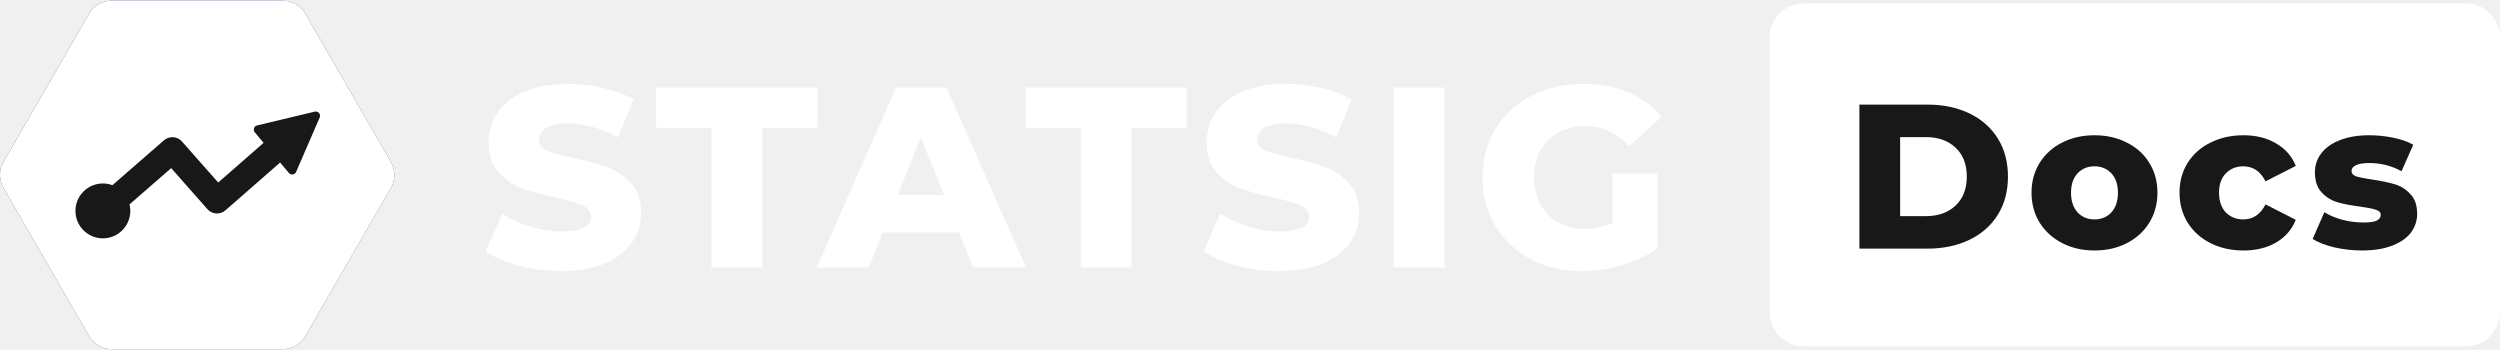
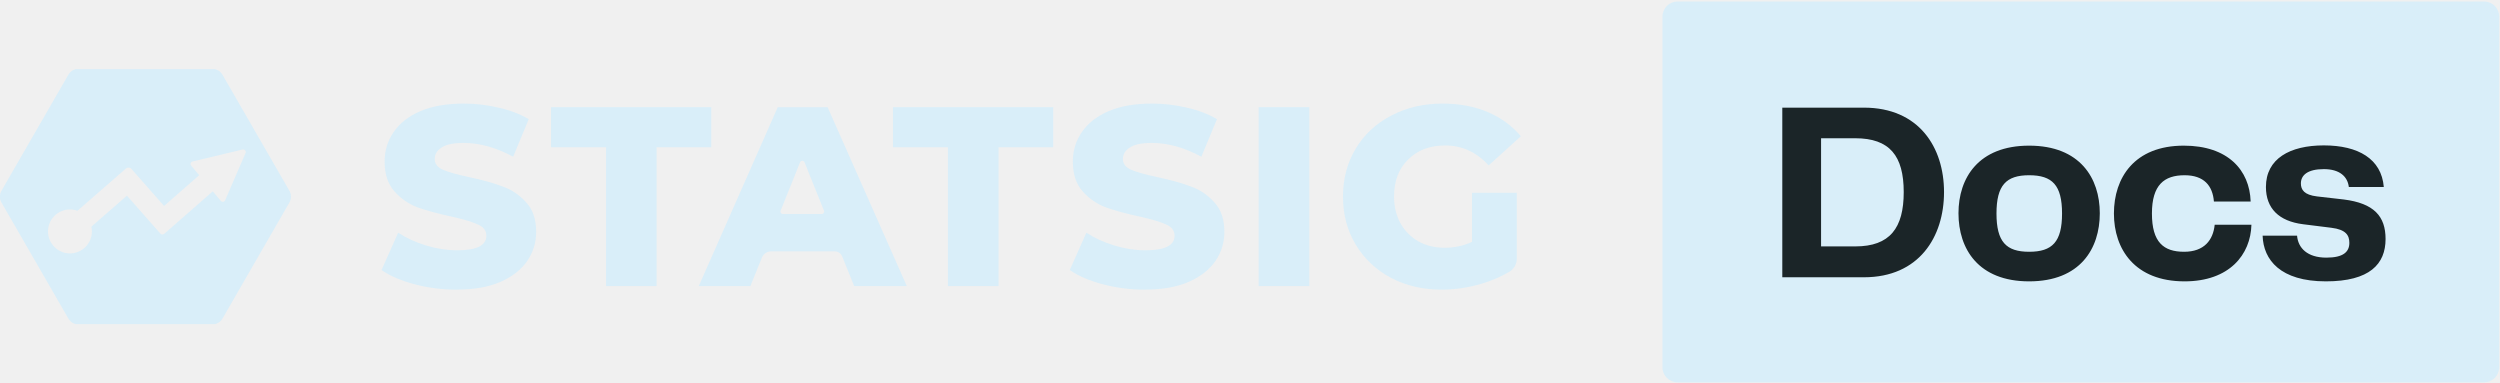
- <svg xmlns="http://www.w3.org/2000/svg" width="1458" height="204" viewBox="0 0 1458 204" fill="none">
-   <path d="M221.495 105.75C222.835 103.429 222.835 100.571 221.495 98.25L171.495 11.648C170.155 9.327 167.679 7.897 165 7.897L65 7.897C62.321 7.897 59.845 9.327 58.505 11.648L8.505 98.25C7.165 100.571 7.165 103.429 8.505 105.75L58.505 192.353C59.845 194.673 62.321 196.103 65 196.103L165 196.103C167.679 196.103 170.155 194.673 171.495 192.353L221.495 105.75Z" fill="#194B7D" stroke="#194B7D" stroke-width="15" stroke-linejoin="round" />
-   <path fill-rule="evenodd" clip-rule="evenodd" d="M183.568 65.107C185.571 64.628 187.262 66.642 186.442 68.533L172.69 100.26C171.951 101.965 169.675 102.296 168.481 100.872L163.372 94.784L131.508 122.646C128.401 125.363 123.682 125.058 120.949 121.964L99.832 98.047L75.544 119.191C75.842 120.412 76 121.687 76 123C76 131.837 68.837 139 60 139C51.163 139 44 131.837 44 123C44 114.163 51.163 107 60 107C61.956 107 63.829 107.351 65.562 107.993L95.6 81.843C98.709 79.137 103.419 79.446 106.147 82.536L127.253 106.441L153.728 83.291L148.6 77.18C147.406 75.756 148.127 73.573 149.934 73.141L183.568 65.107Z" fill="white" />
-   <path d="M221.495 105.75C222.835 103.429 222.835 100.571 221.495 98.25L171.495 11.648C170.155 9.327 167.679 7.897 165 7.897L65 7.897C62.321 7.897 59.845 9.327 58.505 11.648L8.505 98.25C7.165 100.571 7.165 103.429 8.505 105.75L58.505 192.353C59.845 194.673 62.321 196.103 65 196.103L165 196.103C167.679 196.103 170.155 194.673 171.495 192.353L221.495 105.75Z" fill="white" stroke="white" stroke-width="15" stroke-linejoin="round" />
-   <path fill-rule="evenodd" clip-rule="evenodd" d="M183.568 65.107C185.571 64.628 187.262 66.642 186.442 68.533L172.69 100.26C171.951 101.965 169.675 102.296 168.481 100.872L163.372 94.784L131.508 122.646C128.401 125.363 123.682 125.058 120.949 121.964L99.832 98.047L75.544 119.191C75.842 120.412 76 121.687 76 123C76 131.837 68.837 139 60 139C51.163 139 44 131.837 44 123C44 114.163 51.163 107 60 107C61.956 107 63.829 107.351 65.562 107.993L95.6 81.843C98.709 79.137 103.419 79.446 106.147 82.536L127.253 106.441L153.728 83.291L148.6 77.18C147.406 75.756 148.127 73.573 149.934 73.141L183.568 65.107Z" fill="#181818" />
-   <path d="M327.4 158.1C318.9 158.1 310.65 157.05 302.65 154.95C294.65 152.85 288.15 150.05 283.15 146.55L292.9 124.65C297.6 127.75 303.05 130.25 309.25 132.15C315.45 134.05 321.55 135 327.55 135C338.95 135 344.65 132.15 344.65 126.45C344.65 123.45 343 121.25 339.7 119.85C336.5 118.35 331.3 116.8 324.1 115.2C316.2 113.5 309.6 111.7 304.3 109.8C299 107.8 294.45 104.65 290.65 100.35C286.85 96.05 284.95 90.25 284.95 82.95C284.95 76.55 286.7 70.8 290.2 65.7C293.7 60.5 298.9 56.4 305.8 53.4C312.8 50.4 321.35 48.9 331.45 48.9C338.35 48.9 345.15 49.7 351.85 51.3C358.55 52.8 364.45 55.05 369.55 58.05L360.4 80.1C350.4 74.7 340.7 72 331.3 72C325.4 72 321.1 72.9 318.4 74.7C315.7 76.4 314.35 78.65 314.35 81.45C314.35 84.25 315.95 86.35 319.15 87.75C322.35 89.15 327.5 90.6 334.6 92.1C342.6 93.8 349.2 95.65 354.4 97.65C359.7 99.55 364.25 102.65 368.05 106.95C371.95 111.15 373.9 116.9 373.9 124.2C373.9 130.5 372.15 136.2 368.65 141.3C365.15 146.4 359.9 150.5 352.9 153.6C345.9 156.6 337.4 158.1 327.4 158.1ZM414.904 74.55H382.654V51H476.704V74.55H444.604V156H414.904V74.55ZM559.246 135.6H514.846L506.596 156H476.296L522.646 51H551.896L598.396 156H567.496L559.246 135.6ZM550.546 113.7L537.046 80.1L523.546 113.7H550.546ZM630.292 74.55H598.042V51H692.092V74.55H659.992V156H630.292V74.55ZM746.164 158.1C737.664 158.1 729.414 157.05 721.414 154.95C713.414 152.85 706.914 150.05 701.914 146.55L711.664 124.65C716.364 127.75 721.814 130.25 728.014 132.15C734.214 134.05 740.314 135 746.314 135C757.714 135 763.414 132.15 763.414 126.45C763.414 123.45 761.764 121.25 758.464 119.85C755.264 118.35 750.064 116.8 742.864 115.2C734.964 113.5 728.364 111.7 723.064 109.8C717.764 107.8 713.214 104.65 709.414 100.35C705.614 96.05 703.714 90.25 703.714 82.95C703.714 76.55 705.464 70.8 708.964 65.7C712.464 60.5 717.664 56.4 724.564 53.4C731.564 50.4 740.114 48.9 750.214 48.9C757.114 48.9 763.914 49.7 770.614 51.3C777.314 52.8 783.214 55.05 788.314 58.05L779.164 80.1C769.164 74.7 759.464 72 750.064 72C744.164 72 739.864 72.9 737.164 74.7C734.464 76.4 733.114 78.65 733.114 81.45C733.114 84.25 734.714 86.35 737.914 87.75C741.114 89.15 746.264 90.6 753.364 92.1C761.364 93.8 767.964 95.65 773.164 97.65C778.464 99.55 783.014 102.65 786.814 106.95C790.714 111.15 792.664 116.9 792.664 124.2C792.664 130.5 790.914 136.2 787.414 141.3C783.914 146.4 778.664 150.5 771.664 153.6C764.664 156.6 756.164 158.1 746.164 158.1ZM812.783 51H842.483V156H812.783V51ZM940.363 101.25H966.613V144.75C960.613 149.05 953.713 152.35 945.913 154.65C938.113 156.95 930.313 158.1 922.513 158.1C911.513 158.1 901.613 155.8 892.813 151.2C884.013 146.5 877.113 140 872.113 131.7C867.113 123.4 864.613 114 864.613 103.5C864.613 93 867.113 83.6 872.113 75.3C877.113 67 884.063 60.55 892.963 55.95C901.863 51.25 911.913 48.9 923.113 48.9C932.913 48.9 941.713 50.55 949.513 53.85C957.313 57.15 963.813 61.9 969.013 68.1L950.113 85.2C943.013 77.4 934.513 73.5 924.613 73.5C915.613 73.5 908.363 76.25 902.863 81.75C897.363 87.15 894.613 94.4 894.613 103.5C894.613 109.3 895.863 114.5 898.363 119.1C900.863 123.6 904.363 127.15 908.863 129.75C913.363 132.25 918.513 133.5 924.313 133.5C930.013 133.5 935.363 132.35 940.363 130.05V101.25Z" fill="white" />
-   <rect x="1032" y="2" width="426" height="200" rx="20" fill="white" />
-   <path d="M1084.4 61H1124.12C1133.32 61 1141.48 62.72 1148.6 66.16C1155.72 69.6 1161.24 74.48 1165.16 80.8C1169.08 87.12 1171.04 94.52 1171.04 103C1171.04 111.48 1169.08 118.88 1165.16 125.2C1161.24 131.52 1155.72 136.4 1148.6 139.84C1141.48 143.28 1133.32 145 1124.12 145H1084.4V61ZM1123.16 126.04C1130.36 126.04 1136.12 124 1140.44 119.92C1144.84 115.84 1147.04 110.2 1147.04 103C1147.04 95.8 1144.84 90.16 1140.44 86.08C1136.12 82 1130.36 79.96 1123.16 79.96H1108.16V126.04H1123.16ZM1221.5 146.08C1214.54 146.08 1208.26 144.64 1202.66 141.76C1197.06 138.88 1192.66 134.88 1189.46 129.76C1186.34 124.64 1184.78 118.84 1184.78 112.36C1184.78 105.96 1186.34 100.2 1189.46 95.08C1192.66 89.96 1197.02 86 1202.54 83.2C1208.14 80.32 1214.46 78.88 1221.5 78.88C1228.54 78.88 1234.86 80.32 1240.46 83.2C1246.06 86 1250.42 89.96 1253.54 95.08C1256.66 100.12 1258.22 105.88 1258.22 112.36C1258.22 118.84 1256.66 124.64 1253.54 129.76C1250.42 134.88 1246.06 138.88 1240.46 141.76C1234.86 144.64 1228.54 146.08 1221.5 146.08ZM1221.5 127.96C1225.5 127.96 1228.78 126.6 1231.34 123.88C1233.9 121.08 1235.18 117.24 1235.18 112.36C1235.18 107.56 1233.9 103.8 1231.34 101.08C1228.78 98.36 1225.5 97 1221.5 97C1217.5 97 1214.22 98.36 1211.66 101.08C1209.1 103.8 1207.82 107.56 1207.82 112.36C1207.82 117.24 1209.1 121.08 1211.66 123.88C1214.22 126.6 1217.5 127.96 1221.5 127.96ZM1308.42 146.08C1301.22 146.08 1294.78 144.64 1289.1 141.76C1283.42 138.88 1278.98 134.88 1275.78 129.76C1272.66 124.64 1271.1 118.84 1271.1 112.36C1271.1 105.88 1272.66 100.12 1275.78 95.08C1278.98 89.96 1283.42 86 1289.1 83.2C1294.78 80.32 1301.22 78.88 1308.42 78.88C1315.78 78.88 1322.14 80.48 1327.5 83.68C1332.86 86.8 1336.66 91.16 1338.9 96.76L1321.26 105.76C1318.3 99.92 1313.98 97 1308.3 97C1304.22 97 1300.82 98.36 1298.1 101.08C1295.46 103.8 1294.14 107.56 1294.14 112.36C1294.14 117.24 1295.46 121.08 1298.1 123.88C1300.82 126.6 1304.22 127.96 1308.3 127.96C1313.98 127.96 1318.3 125.04 1321.26 119.2L1338.9 128.2C1336.66 133.8 1332.86 138.2 1327.5 141.4C1322.14 144.52 1315.78 146.08 1308.42 146.08ZM1377.53 146.08C1372.09 146.08 1366.73 145.48 1361.45 144.28C1356.17 143 1351.93 141.36 1348.73 139.36L1355.57 123.76C1358.53 125.6 1362.05 127.08 1366.13 128.2C1370.21 129.24 1374.25 129.76 1378.25 129.76C1381.93 129.76 1384.53 129.4 1386.05 128.68C1387.65 127.88 1388.45 126.76 1388.45 125.32C1388.45 123.88 1387.49 122.88 1385.57 122.32C1383.73 121.68 1380.77 121.08 1376.69 120.52C1371.49 119.88 1367.05 119.04 1363.37 118C1359.77 116.96 1356.65 115.04 1354.01 112.24C1351.37 109.44 1350.05 105.52 1350.05 100.48C1350.05 96.32 1351.29 92.64 1353.77 89.44C1356.25 86.16 1359.85 83.6 1364.57 81.76C1369.37 79.84 1375.09 78.88 1381.73 78.88C1386.45 78.88 1391.13 79.36 1395.77 80.32C1400.41 81.28 1404.29 82.64 1407.41 84.4L1400.57 99.88C1394.81 96.68 1388.57 95.08 1381.85 95.08C1378.25 95.08 1375.61 95.52 1373.93 96.4C1372.25 97.2 1371.41 98.28 1371.41 99.64C1371.41 101.16 1372.33 102.24 1374.17 102.88C1376.01 103.44 1379.05 104.04 1383.29 104.68C1388.65 105.48 1393.09 106.4 1396.61 107.44C1400.13 108.48 1403.17 110.4 1405.73 113.2C1408.37 115.92 1409.69 119.76 1409.69 124.72C1409.69 128.8 1408.45 132.48 1405.97 135.76C1403.49 138.96 1399.81 141.48 1394.93 143.32C1390.13 145.16 1384.33 146.08 1377.53 146.08Z" fill="#181818" />
+ <svg xmlns="http://www.w3.org/2000/svg" width="1157" height="177" viewBox="0 0 1157 177" fill="none">
+   <g clip-path="url(#clip0_10_14)">
+     <path fill-rule="evenodd" clip-rule="evenodd" d="M36.292 31.868H98.299C100.213 31.868 101.984 32.889 102.933 34.538L133.955 88.331C134.902 89.997 134.902 92.039 133.955 93.687L102.951 147.463C101.984 149.111 100.231 150.132 98.317 150.132H36.292C34.378 150.132 32.607 149.111 31.659 147.463L0.655 93.687C-0.293 92.021 -0.293 89.979 0.655 88.331L31.659 34.538C32.625 32.889 34.378 31.868 36.292 31.868ZM112.272 69.2C112.701 69.092 113.166 69.236 113.452 69.594H113.47C113.756 69.952 113.829 70.418 113.649 70.83L104.186 92.702C104.006 93.078 103.666 93.347 103.255 93.4H103.094C102.737 93.4 102.415 93.239 102.181 92.971L98.479 88.546L76.008 108.214C75.49 108.681 74.684 108.627 74.219 108.107L58.744 90.552L42.285 104.9C42.447 105.617 42.536 106.352 42.536 107.105C42.536 112.711 37.974 117.28 32.374 117.28C26.775 117.28 22.213 112.711 22.213 107.105C22.213 101.497 26.775 96.929 32.374 96.929C33.591 96.929 34.754 97.162 35.845 97.556L58.28 77.995C59.013 77.35 60.158 77.422 60.802 78.156L75.937 95.317L92.199 81.076L88.477 76.651C88.209 76.329 88.12 75.899 88.263 75.505C88.388 75.111 88.71 74.824 89.122 74.735L112.272 69.2Z" fill="#D9EEF9" />
+     <path d="M211.465 134.063C204.768 134.063 198.258 133.242 191.952 131.583C185.648 129.921 180.518 127.721 176.582 124.96L184.268 107.687C187.979 110.13 192.27 112.108 197.157 113.599C202.044 115.092 206.857 115.838 211.595 115.838C220.587 115.838 225.082 113.599 225.082 109.105C225.082 106.735 223.776 105.001 221.183 103.9C218.665 102.725 214.561 101.493 208.872 100.225C202.641 98.882 197.437 97.464 193.258 95.972C189.08 94.386 185.498 91.905 182.495 88.51C179.491 85.115 178 80.545 178 74.781C178 69.726 179.38 65.193 182.141 61.182C184.901 57.078 189.005 53.851 194.452 51.482C199.973 49.113 206.708 47.938 214.673 47.938C220.12 47.938 225.473 48.572 230.752 49.822C236.032 50.997 240.695 52.788 244.707 55.138L237.487 72.524C229.597 68.271 221.948 66.144 214.543 66.144C209.898 66.144 206.502 66.853 204.376 68.271C202.25 69.614 201.186 71.386 201.186 73.587C201.186 75.788 202.455 77.448 204.973 78.549C207.491 79.65 211.558 80.788 217.154 81.981C223.459 83.325 228.663 84.779 232.768 86.365C236.945 87.857 240.527 90.301 243.53 93.696C246.609 97.016 248.138 101.549 248.138 107.295C248.138 112.256 246.758 116.752 243.997 120.781C241.236 124.81 237.095 128.038 231.573 130.481C226.052 132.851 219.355 134.026 211.465 134.026V134.063Z" fill="#D9EEF9" />
+     <path d="M280.467 68.159H255.022V49.598H329.19V68.159H303.878V132.403H280.467V68.159Z" fill="#D9EEF9" />
+     <path d="M383.021 49.598H359.946L323.383 132.403H347.279L352.615 119.215C353.324 117.462 355.04 116.324 356.924 116.324H386.285C387.815 116.324 389.176 117.238 389.754 118.655L395.314 132.403H419.675L383.021 49.598ZM361.27 97.502L370.261 75.136C370.635 74.184 371.978 74.184 372.35 75.136L381.342 97.502C381.64 98.248 381.099 99.05 380.297 99.05H362.333C361.532 99.05 360.99 98.248 361.289 97.502H361.27Z" fill="#D9EEF9" />
+     <path d="M438.698 68.159H413.273V49.598H487.441V68.159H462.128V132.403H438.698V68.159Z" fill="#D9EEF9" />
+     <path d="M529.976 134.063C523.279 134.063 516.768 133.242 510.464 131.583C504.158 129.921 499.029 127.721 495.093 124.96L502.777 107.687C506.49 110.13 510.78 112.108 515.668 113.599C520.555 115.092 525.368 115.838 530.105 115.838C539.097 115.838 543.593 113.599 543.593 109.105C543.593 106.735 542.287 105.001 539.694 103.9C537.176 102.725 533.072 101.493 527.383 100.225C521.152 98.882 515.948 97.464 511.769 95.972C507.59 94.386 504.009 91.905 501.005 88.51C498.002 85.115 496.511 80.545 496.511 74.781C496.511 69.726 497.89 65.193 500.651 61.182C503.412 57.078 507.516 53.851 512.964 51.482C518.484 49.113 525.219 47.938 533.184 47.938C538.63 47.938 543.984 48.572 549.264 49.822C554.543 50.997 559.207 52.788 563.216 55.138L555.997 72.524C548.107 68.271 540.459 66.144 533.054 66.144C528.408 66.144 525.014 66.853 522.887 68.271C520.761 69.614 519.697 71.386 519.697 73.587C519.697 75.788 520.965 77.448 523.484 78.549C526.002 79.65 530.069 80.788 535.665 81.981C541.97 83.325 547.175 84.779 551.277 86.365C555.457 87.857 559.039 90.301 562.041 93.696C565.119 97.016 566.648 101.549 566.648 107.295C566.648 112.256 565.269 116.752 562.508 120.781C559.747 124.81 555.605 128.038 550.084 130.481C544.562 132.851 537.866 134.026 529.976 134.026V134.063Z" fill="#D9EEF9" />
+     <path d="M605.933 49.598H582.504V132.403H605.933V49.598Z" fill="#D9EEF9" />
+     <path d="M681.259 89.219H701.964V119.774C701.964 122.181 700.714 124.456 698.645 125.688C694.727 128.038 690.399 129.921 685.642 131.321C679.486 133.13 673.331 134.045 667.193 134.045C658.52 134.045 650.703 132.235 643.764 128.598C636.825 124.885 631.378 119.774 627.442 113.227C623.506 106.68 621.529 99.274 621.529 90.991C621.529 82.709 623.506 75.303 627.442 68.756C631.378 62.208 636.863 57.116 643.877 53.497C650.89 49.785 658.818 47.938 667.66 47.938C675.382 47.938 682.322 49.244 688.478 51.837C694.634 54.448 699.763 58.179 703.849 63.066L688.945 76.553C683.347 70.397 676.632 67.319 668.835 67.319C661.728 67.319 656.02 69.483 651.674 73.83C647.327 78.083 645.163 83.809 645.163 90.991C645.163 95.561 646.152 99.665 648.129 103.303C650.107 106.846 652.867 109.645 656.411 111.696C659.956 113.674 664.022 114.663 668.593 114.663C673.163 114.663 677.304 113.749 681.259 111.94V89.219Z" fill="#D9EEF9" />
+   </g>
+   <rect x="769.389" y="0.713" width="387.222" height="176.222" rx="6.944" fill="#D9EEF9" />
+   <path d="M824.847 128.324V49.817H862.625C888.125 49.817 899.694 68.234 899.694 88.894C899.694 109.671 888.125 128.324 862.625 128.324H824.847ZM842.792 114.039H858.611C874.667 114.039 881.042 105.539 881.042 88.894C881.042 72.13 874.549 63.984 858.611 63.984H842.792V114.039ZM939.084 130.213C915.591 130.213 906.383 115.22 906.383 98.692C906.383 82.4 915.591 67.407 939.084 67.407C962.696 67.407 971.786 82.519 971.786 98.692C971.786 115.102 962.696 130.213 939.084 130.213ZM923.973 98.81C923.973 111.914 928.459 116.519 939.084 116.519C949.827 116.519 954.314 111.914 954.314 98.81C954.314 85.706 949.827 81.102 939.084 81.102C928.459 81.102 923.973 85.706 923.973 98.81ZM978.323 98.81C978.323 82.282 987.768 67.407 1010.67 67.407C1031.09 67.407 1041.13 78.741 1041.6 93.262H1024.6C1024.01 85.942 1020 81.102 1011.02 81.102C1001.58 81.102 995.913 85.588 995.913 98.81C995.913 112.15 1001.34 116.519 1010.79 116.519C1020.11 116.519 1024.25 111.088 1024.96 104.005H1041.96C1041.6 117.817 1031.8 130.213 1011.02 130.213C988.004 130.213 978.323 115.338 978.323 98.81ZM1063.08 109.081C1063.55 114.748 1067.8 119.234 1076.65 119.234C1084.56 119.234 1087.28 116.519 1087.28 112.387C1087.28 108.845 1085.63 106.248 1079.01 105.421L1065.79 103.769C1054.69 102.352 1048.67 96.449 1048.67 86.532C1048.67 73.428 1059.77 67.289 1075.47 67.289C1091.41 67.289 1102.15 73.546 1103.22 86.532H1087.04C1086.45 81.692 1082.79 78.269 1075.47 78.269C1067.92 78.269 1064.85 81.102 1064.85 84.88C1064.85 87.831 1066.38 90.192 1072.29 90.9L1084.68 92.317C1098.73 94.088 1104.04 100.109 1104.04 110.616C1104.04 122.185 1096.72 130.213 1076.42 130.213C1055.4 130.213 1047.49 120.296 1047.14 109.081H1063.08Z" fill="#1B2528" />
+   <defs>
+     <clipPath id="clip0_10_14">
+       <rect width="787" height="118" fill="white" transform="translate(0 32)" />
+     </clipPath>
+   </defs>
</svg>
